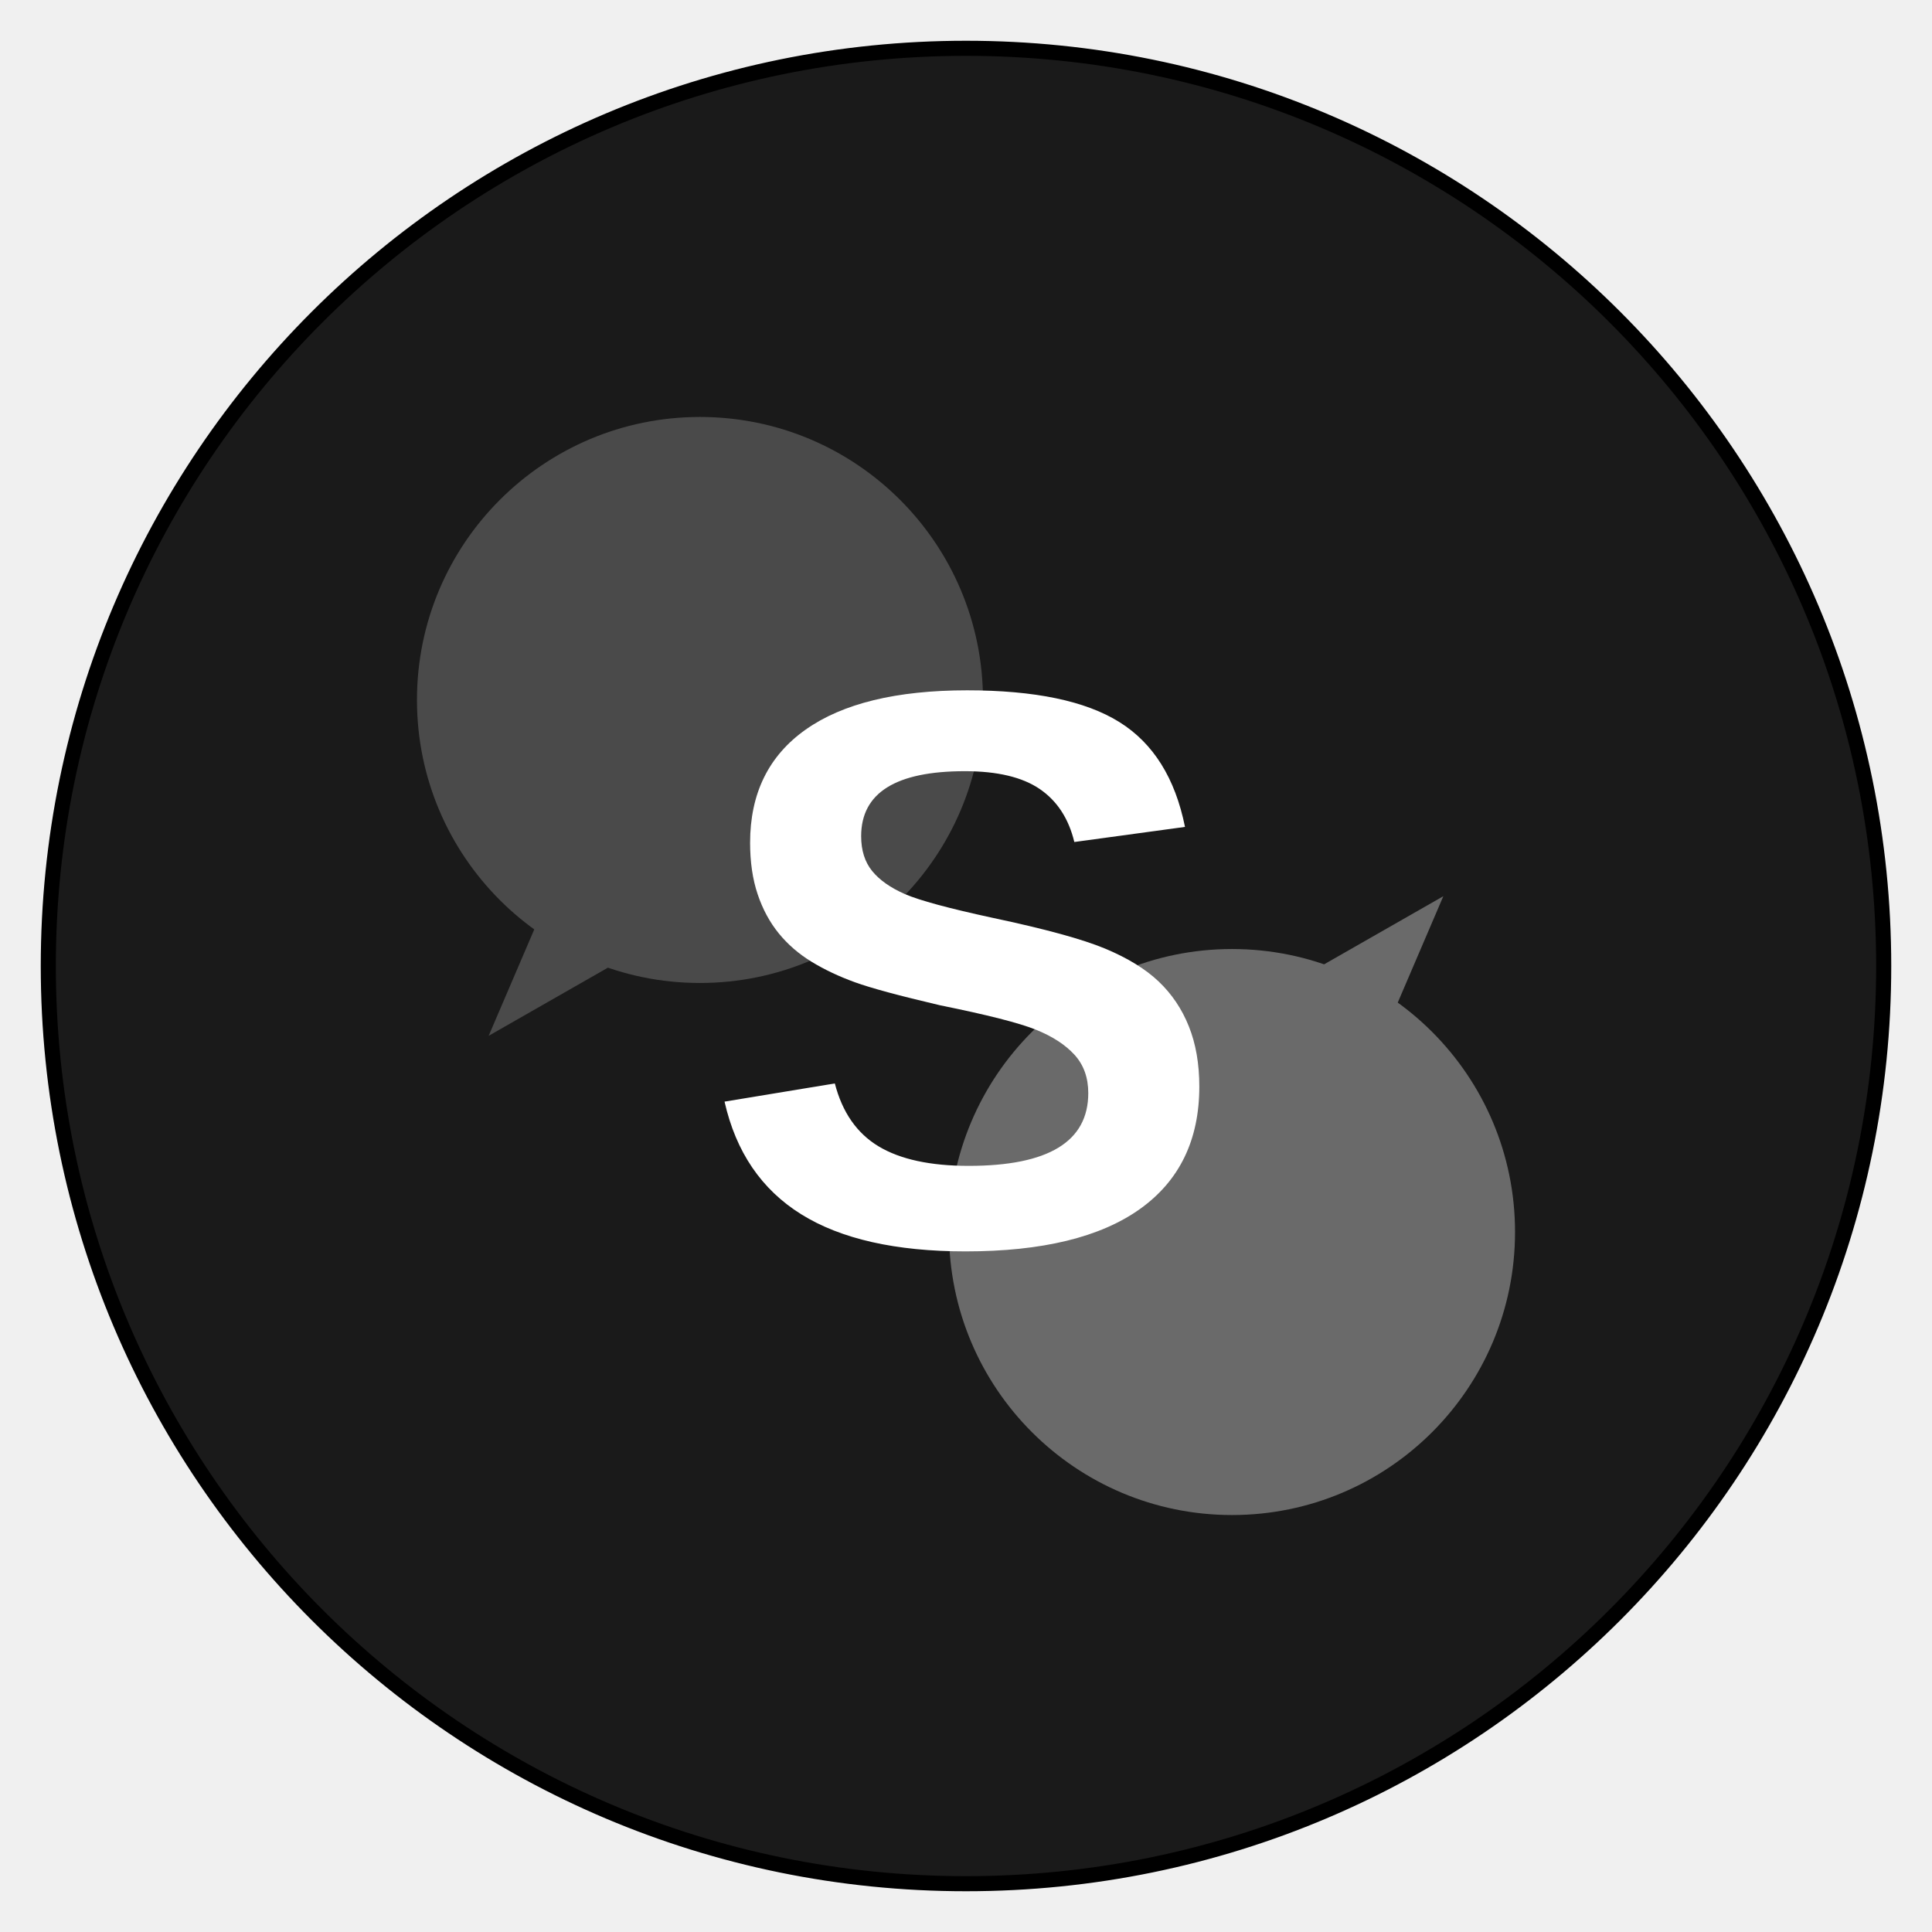
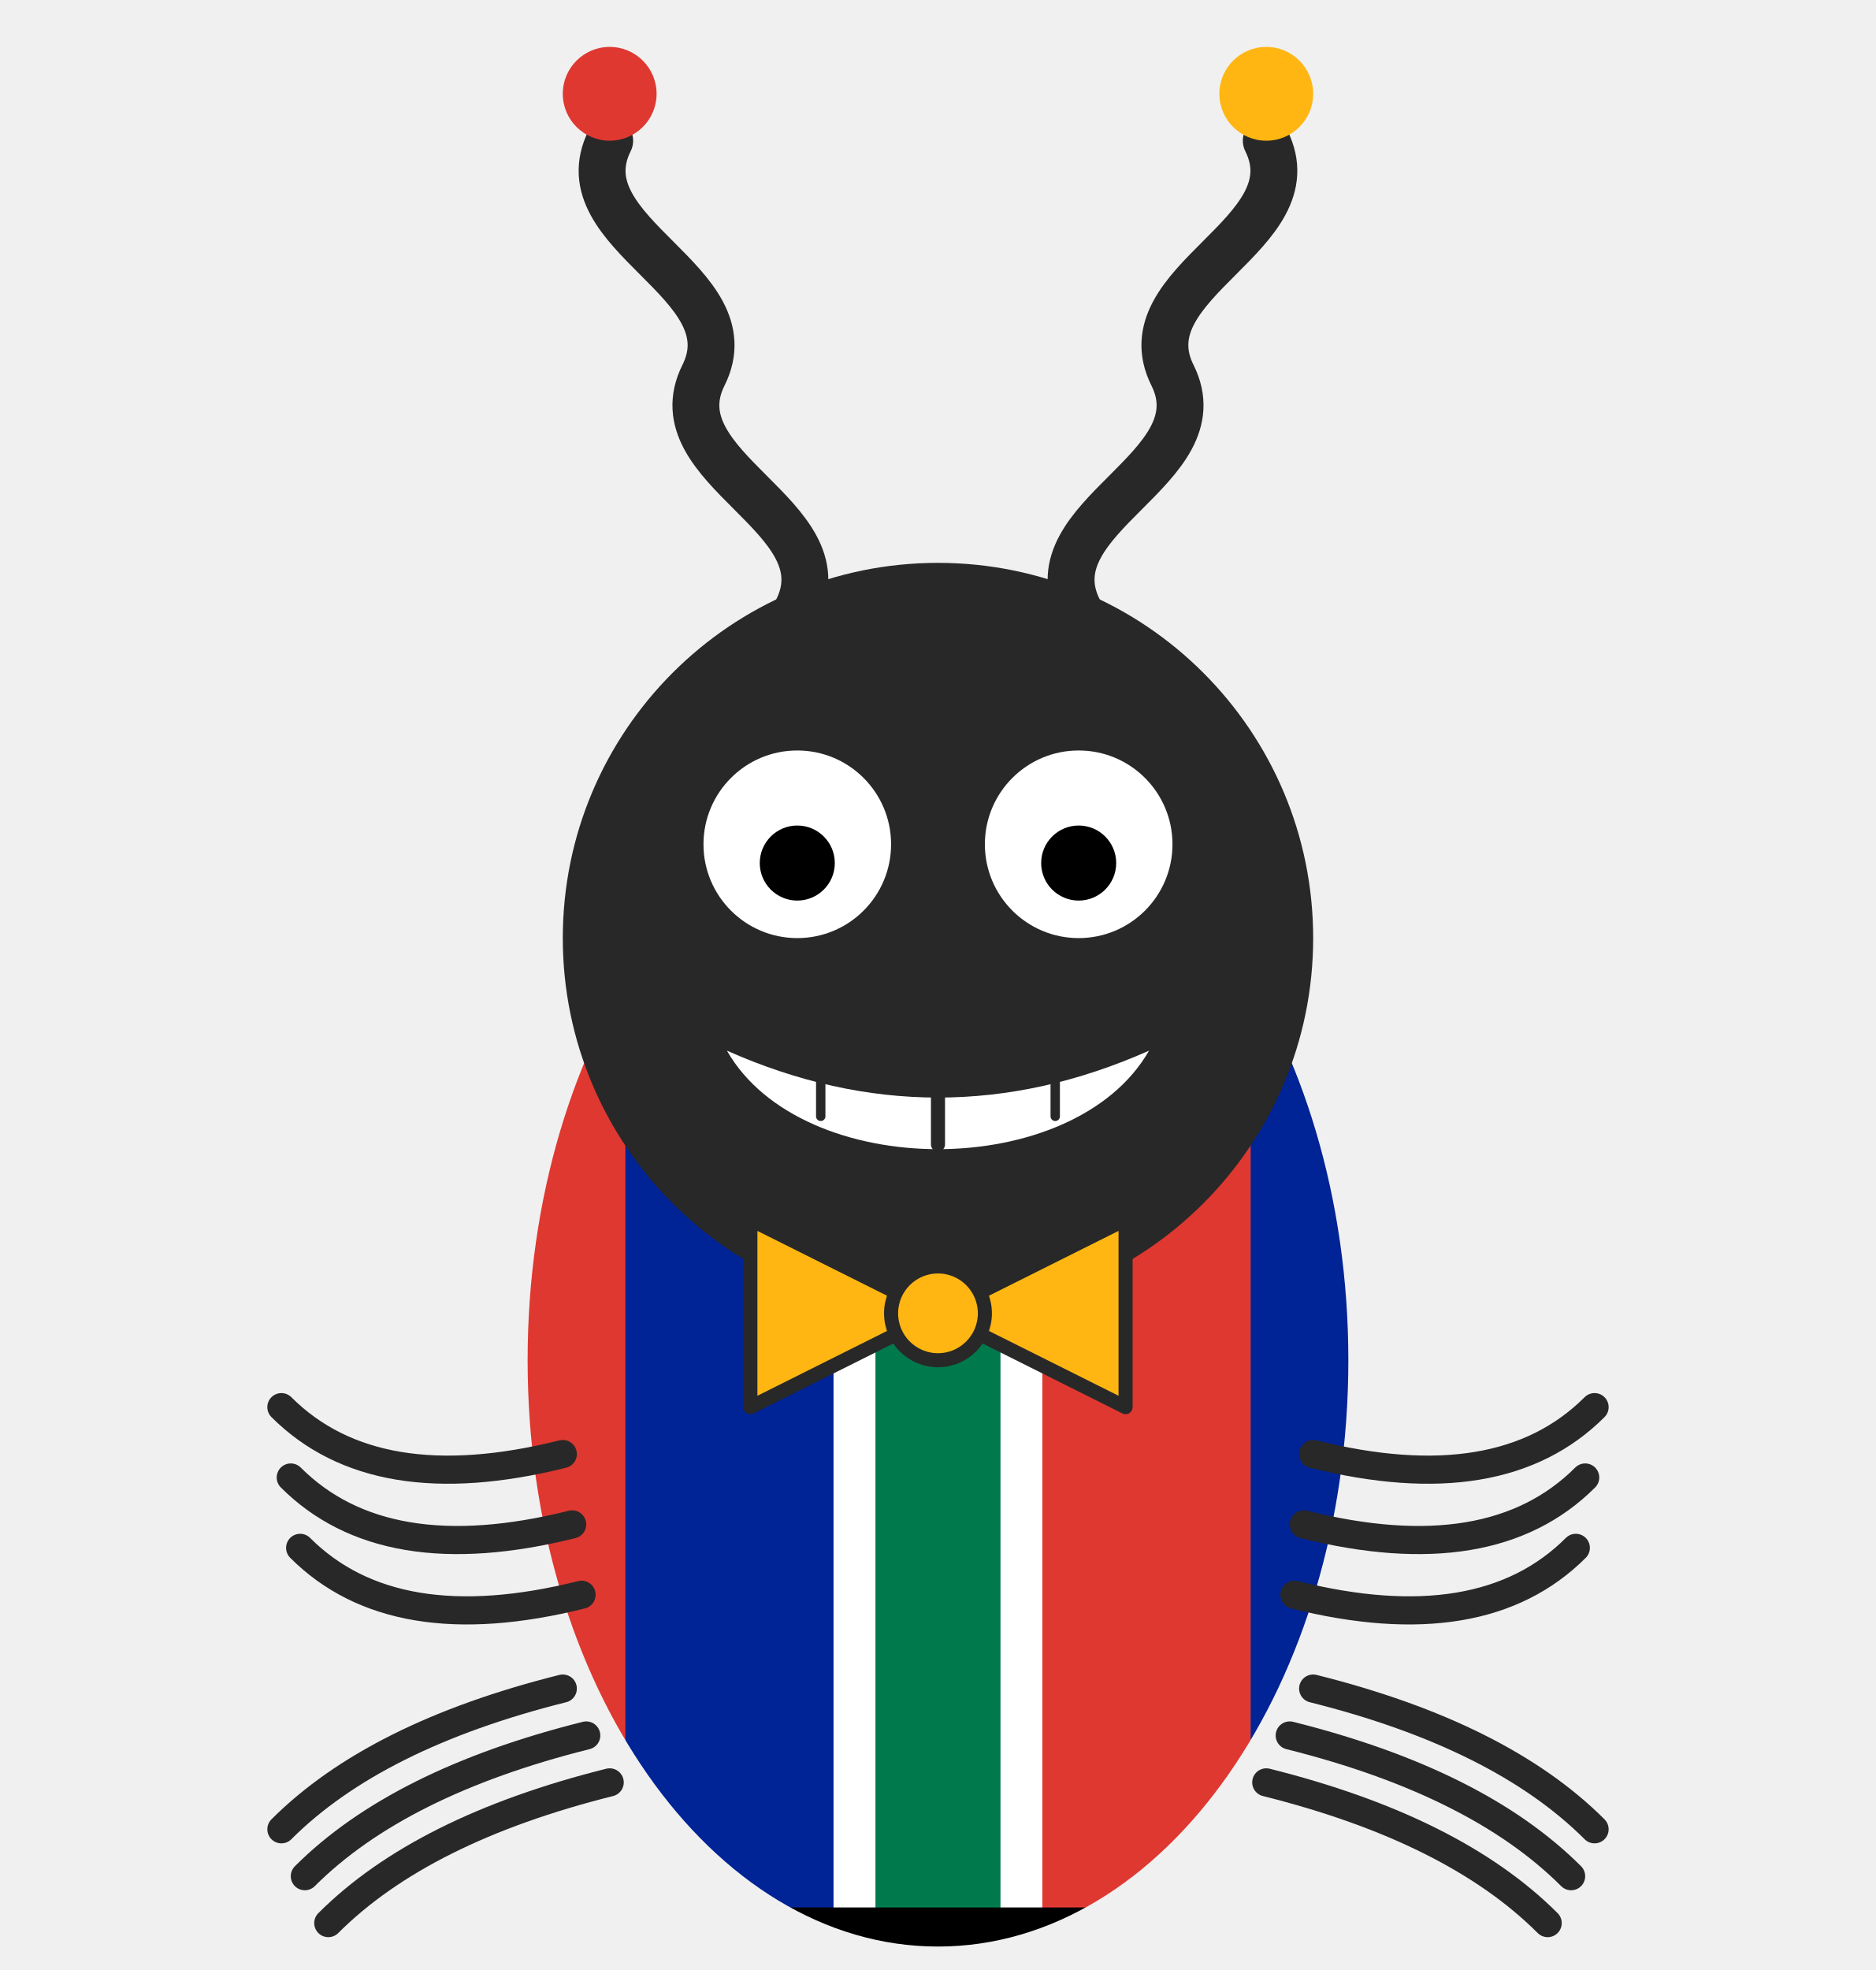
- <svg xmlns="http://www.w3.org/2000/svg" width="1024" height="1024" viewBox="0 0 1024 1024">
-   <circle cx="512" cy="512" r="486.4" fill="#1a1a1a" />
+ <svg xmlns="http://www.w3.org/2000/svg" viewBox="0 0 200 210">
+   <defs>
+     <pattern id="sa-flag" patternUnits="userSpaceOnUse" x="50" y="120" width="100" height="66.67" viewBox="0 0 900 600" patternTransform="rotate(90 100 153.33)">
+       <rect width="900" height="600" fill="#ffffff" />
+       <rect width="900" height="200" fill="#de3831" />
+       <rect y="400" width="900" height="200" fill="#002395" />
+       <path d="M0 200h900v200H0z" fill="#ffffff" />
+       <path d="M0 240h900v120H0z" fill="#007a4d" />
+       <path d="M0 0v600L300 300z" fill="#ffb612" />
+       <path d="M0 40v520L260 300z" fill="#000000" />
+     </pattern>
+   </defs>
  <g>
+     <ellipse cx="100" cy="145" rx="43.75" ry="62.5" fill="url(#sa-flag)" />
+     <circle cx="100" cy="100" r="40" fill="#282828" />
    <g>
-       <circle cx="371" cy="371" r="150" fill="#4a4a4a" />
-       <path d="M 289 479 L 259 549 L 329 509 Z" fill="#4a4a4a" />
+       <circle cx="85" cy="90" r="10" fill="#ffffff" />
+       <circle cx="85" cy="92" r="4" fill="#000000" />
+       <circle cx="115" cy="90" r="10" fill="#ffffff" />
+       <circle cx="115" cy="92" r="4" fill="#000000" />
    </g>
    <g>
-       <circle cx="653" cy="653" r="150" fill="#6a6a6a" />
-       <path d="M 735 545 L 765 475 L 695 515 Z" fill="#6a6a6a" />
+       <path d="M 77.5 112 C 85.5 126, 114.5 126, 122.5 112 Q 100 122 77.5 112 Z" fill="#ffffff" />
+       <path d="M 100 112 V 122" stroke="#282828" stroke-width="1.5" stroke-linecap="round" />
+       <path d="M 87.5 112 V 119" stroke="#282828" stroke-width="1" stroke-linecap="round" />
+       <path d="M 112.5 112 V 119" stroke="#282828" stroke-width="1" stroke-linecap="round" />
+     </g>
+     <g fill="#ffb612" stroke="#282828" stroke-width="1.5" stroke-linejoin="round">
+       <path d="M 100 140 L 80 130 L 80 150 Z" />
+       <path d="M 100 140 L 120 130 L 120 150 Z" />
+       <circle cx="100" cy="140" r="5" />
+     </g>
+     <g>
+       <g stroke="#282828" stroke-width="5" stroke-linecap="round" fill="none">
+         <path d="M 85 65 C 90 55, 70 50, 75 40 C 80 30, 60 25, 65 15" />
+         <path d="M 115 65 C 110 55, 130 50, 125 40 C 120 30, 140 25, 135 15" />
+       </g>
+       <circle cx="65" cy="10" r="5" fill="#de3831" />
+       <circle cx="135" cy="10" r="5" fill="#ffb612" />
+     </g>
+     <g stroke="#282828" stroke-width="3" stroke-linecap="round" fill="none">
+       <path d="M 60 180 Q 40 185 30 195" />
+       <path d="M 62.5 185 Q 42.5 190 32.5 200" />
+       <path d="M 65 190 Q 45 195 35 205" />
+       <path d="M 140 180 Q 160 185 170 195" />
+       <path d="M 137.5 185 Q 157.5 190 167.5 200" />
+       <path d="M 135 190 Q 155 195 165 205" />
+     </g>
+     <g stroke="#282828" stroke-width="3" stroke-linecap="round" fill="none">
+       <path d="M 60 155 Q 40 160 30 150" />
+       <path d="M 140 155 Q 160 160 170 150" />
+       <path d="M 61 162.5 Q 41 167.5 31 157.5" />
+       <path d="M 139 162.5 Q 159 167.5 169 157.5" />
+       <path d="M 62 170 Q 42 175 32 165" />
+       <path d="M 138 170 Q 158 175 168 165" />
    </g>
  </g>
-   <text x="512" y="540" font-family="Quicksand, Arial, sans-serif" font-size="420" font-weight="bold" fill="#FFFFFF" text-anchor="middle" dominant-baseline="middle">S</text>
-   <circle cx="512" cy="512" r="486.4" fill="none" stroke="#000000" stroke-width="8" />
</svg>
